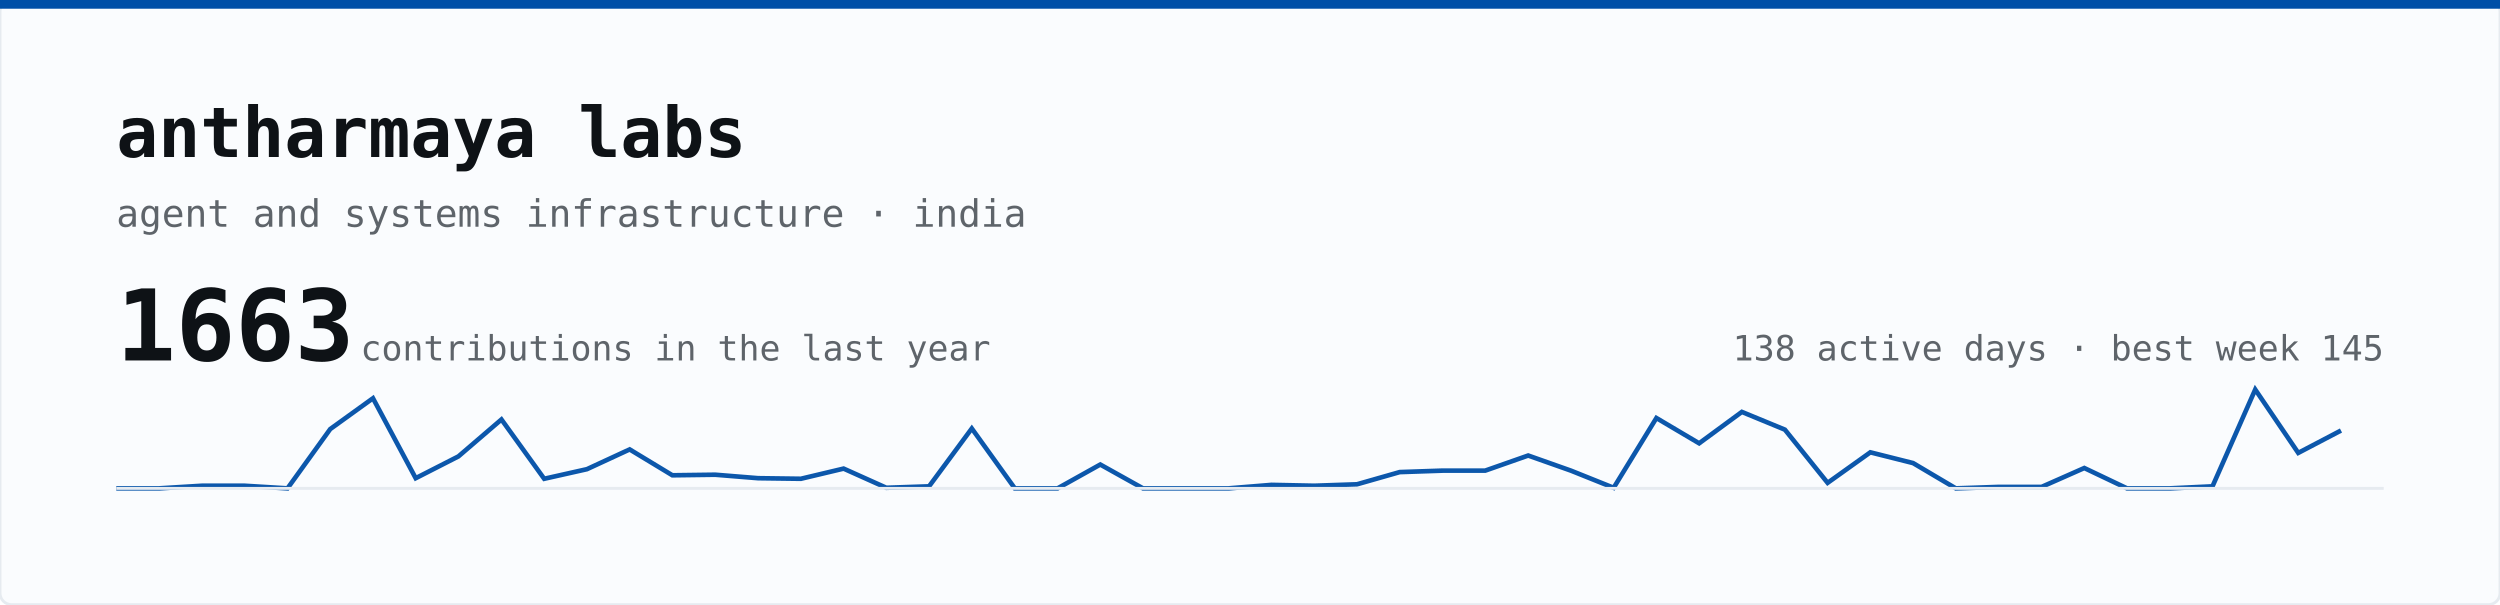
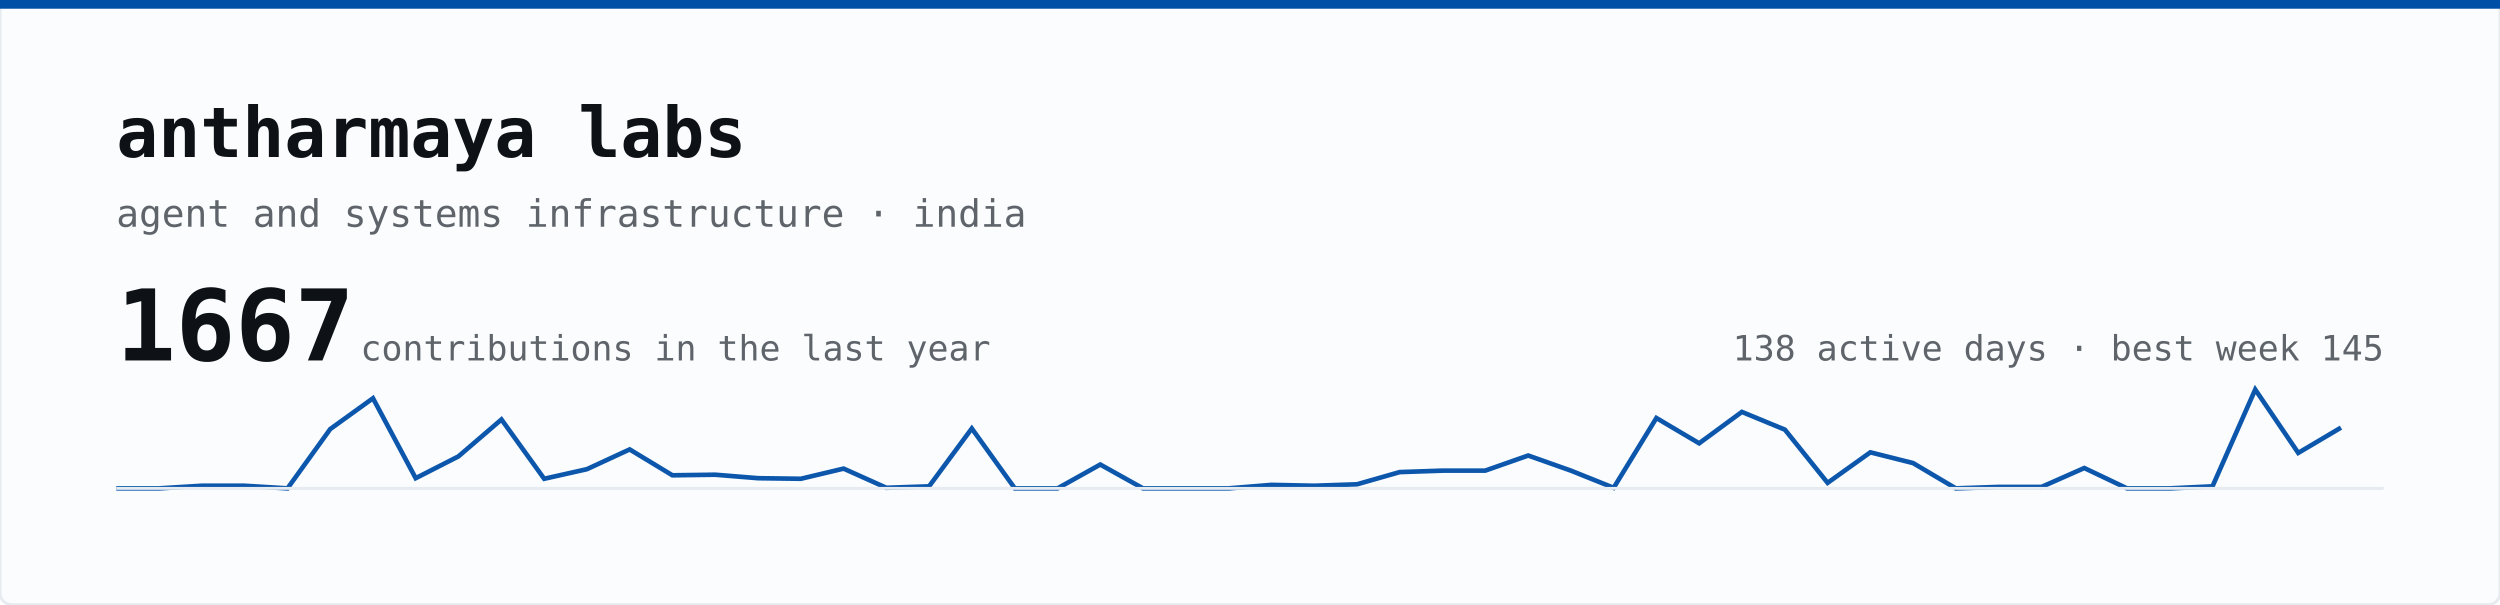
- <svg xmlns="http://www.w3.org/2000/svg" width="860" height="208" viewBox="0 0 860 208" role="img" aria-label="antharmaya labs. 1663 contributions in the last year.">
+ <svg xmlns="http://www.w3.org/2000/svg" width="860" height="208" viewBox="0 0 860 208" role="img" aria-label="antharmaya labs. 1667 contributions in the last year.">
  <rect width="860" height="208" rx="4" fill="#fafcfe" stroke="#e6ebf0" stroke-width="1" />
  <rect width="860" height="3" fill="#004fa7" />
  <text x="40" y="54" font-family="ui-monospace,SFMono-Regular,'SF Mono','JetBrains Mono',Menlo,Consolas,'DejaVu Sans Mono',monospace" font-size="24" font-weight="700" fill="#0e1216">antharmaya labs</text>
  <text x="40" y="78" font-family="ui-monospace,SFMono-Regular,'SF Mono','JetBrains Mono',Menlo,Consolas,'DejaVu Sans Mono',monospace" font-size="13" fill="#5e646a">agent and systems infrastructure · india</text>
-   <text x="40" y="124" font-family="ui-monospace,SFMono-Regular,'SF Mono','JetBrains Mono',Menlo,Consolas,'DejaVu Sans Mono',monospace" font-size="34" font-weight="700" fill="#0e1216">1663</text>
+   <text x="40" y="124" font-family="ui-monospace,SFMono-Regular,'SF Mono','JetBrains Mono',Menlo,Consolas,'DejaVu Sans Mono',monospace" font-size="34" font-weight="700" fill="#0e1216">1667</text>
  <text x="124" y="124" font-family="ui-monospace,SFMono-Regular,'SF Mono','JetBrains Mono',Menlo,Consolas,'DejaVu Sans Mono',monospace" font-size="12" fill="#5e646a">contributions in the last year</text>
  <text x="820" y="124" font-family="ui-monospace,SFMono-Regular,'SF Mono','JetBrains Mono',Menlo,Consolas,'DejaVu Sans Mono',monospace" font-size="12" fill="#5e646a" text-anchor="end">138 active days  ·  best week 145</text>
-   <polyline points="40.0,168.0 54.7,168.0 69.4,167.1 84.2,167.1 98.9,168.0 113.6,147.6 128.3,137.0 143.0,164.5 157.7,157.0 172.5,144.3 187.2,164.7 201.9,161.4 216.6,154.6 231.3,163.5 246.0,163.3 260.8,164.5 275.5,164.7 290.2,161.2 304.9,167.8 319.6,167.3 334.3,147.4 349.1,168.0 363.8,168.0 378.5,159.8 393.2,168.0 407.9,168.0 422.6,168.0 437.4,166.8 452.1,167.1 466.8,166.6 481.5,162.4 496.2,161.9 510.9,161.9 525.7,156.7 540.4,161.9 555.1,167.8 569.8,143.8 584.5,152.5 599.2,141.7 614.0,147.8 628.7,166.1 643.4,155.6 658.1,159.3 672.8,168.0 687.5,167.5 702.3,167.5 717.0,161.0 731.7,168.0 746.4,168.0 761.1,167.3 775.8,134.0 790.6,155.8 805.3,148.1" fill="none" stroke="#004fa7" stroke-width="1.6" opacity="0.95" />
+   <polyline points="40.0,168.0 54.7,168.0 69.4,167.1 84.2,167.1 98.9,168.0 113.6,147.6 128.3,137.0 143.0,164.5 157.7,157.0 172.5,144.3 187.2,164.7 201.9,161.4 216.6,154.6 231.3,163.5 246.0,163.3 260.8,164.5 275.5,164.7 290.2,161.2 304.9,167.8 319.6,167.3 334.3,147.4 349.1,168.0 363.8,168.0 378.5,159.8 393.2,168.0 407.9,168.0 422.6,168.0 437.4,166.8 452.1,167.1 466.8,166.6 481.5,162.4 496.2,161.9 510.9,161.9 525.7,156.7 540.4,161.9 555.1,167.8 569.8,143.8 584.5,152.5 599.2,141.7 614.0,147.8 628.7,166.1 643.4,155.6 658.1,159.3 672.8,168.0 687.5,167.5 702.3,167.5 717.0,161.0 731.7,168.0 746.4,168.0 761.1,167.3 775.8,134.0 790.6,155.8 805.3,147.1" fill="none" stroke="#004fa7" stroke-width="1.6" opacity="0.95" />
  <line x1="40" y1="168" x2="820" y2="168" stroke="#e6ebf0" stroke-width="1" />
</svg>
